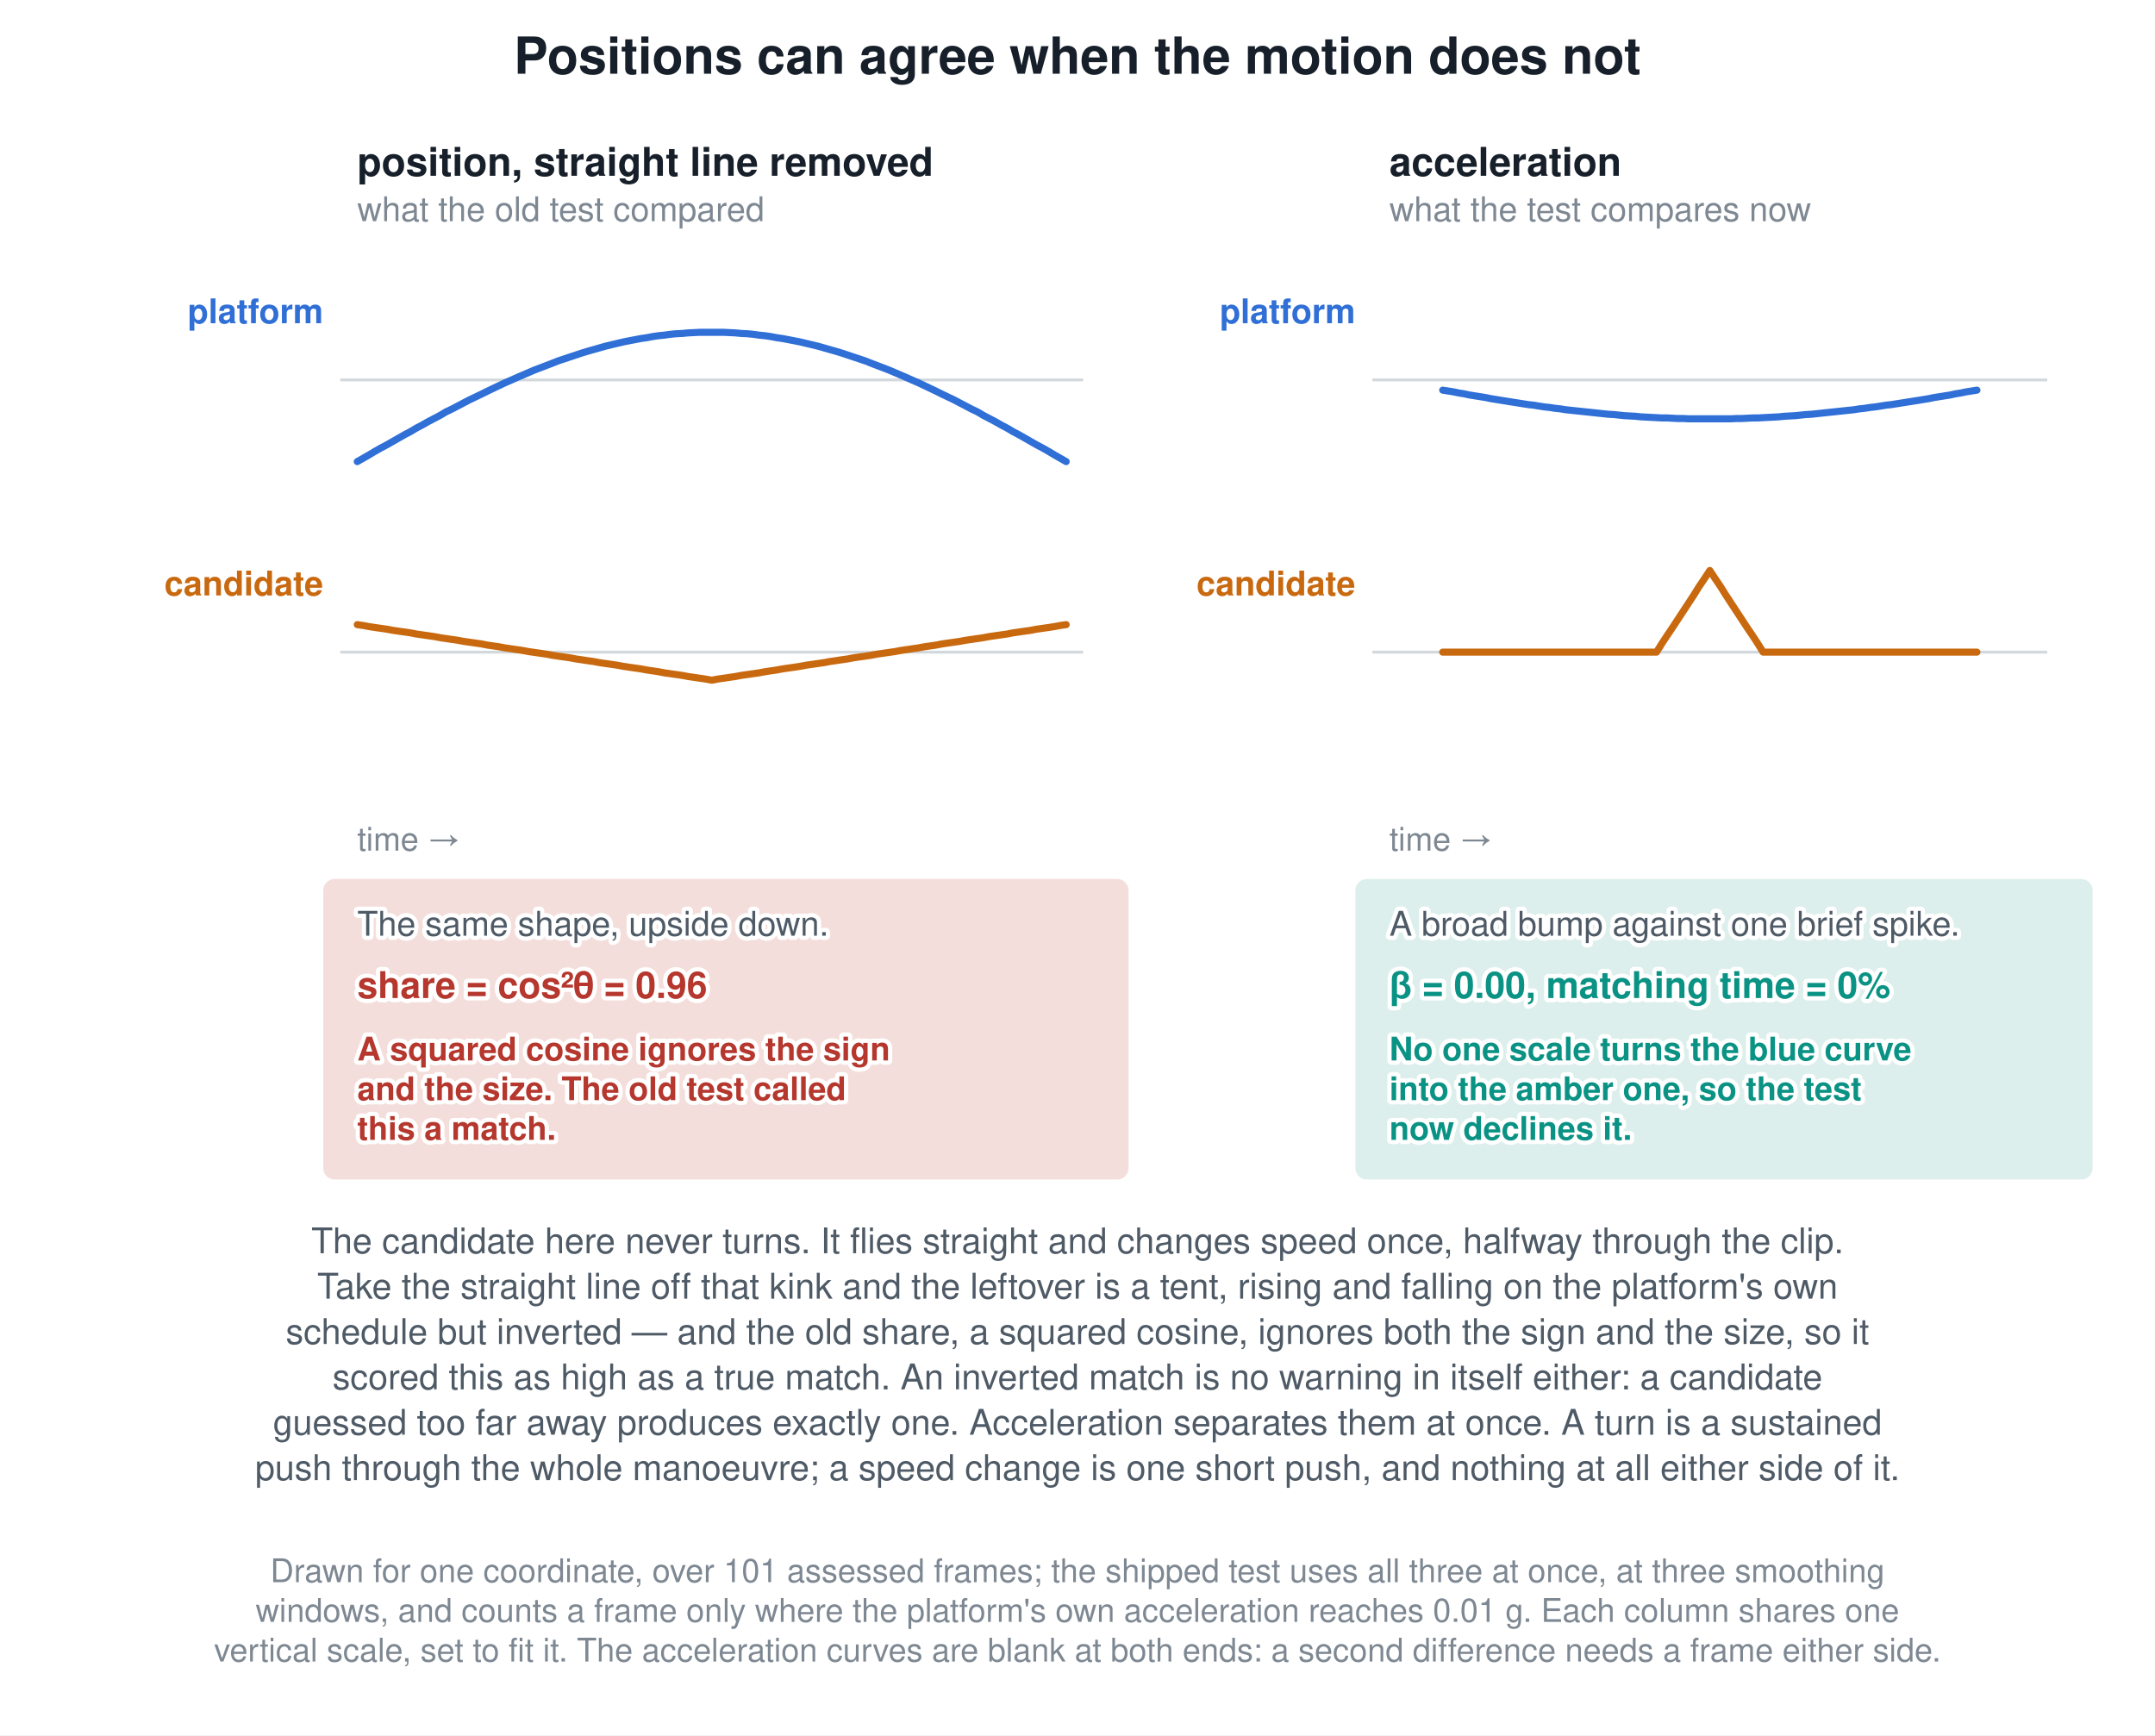
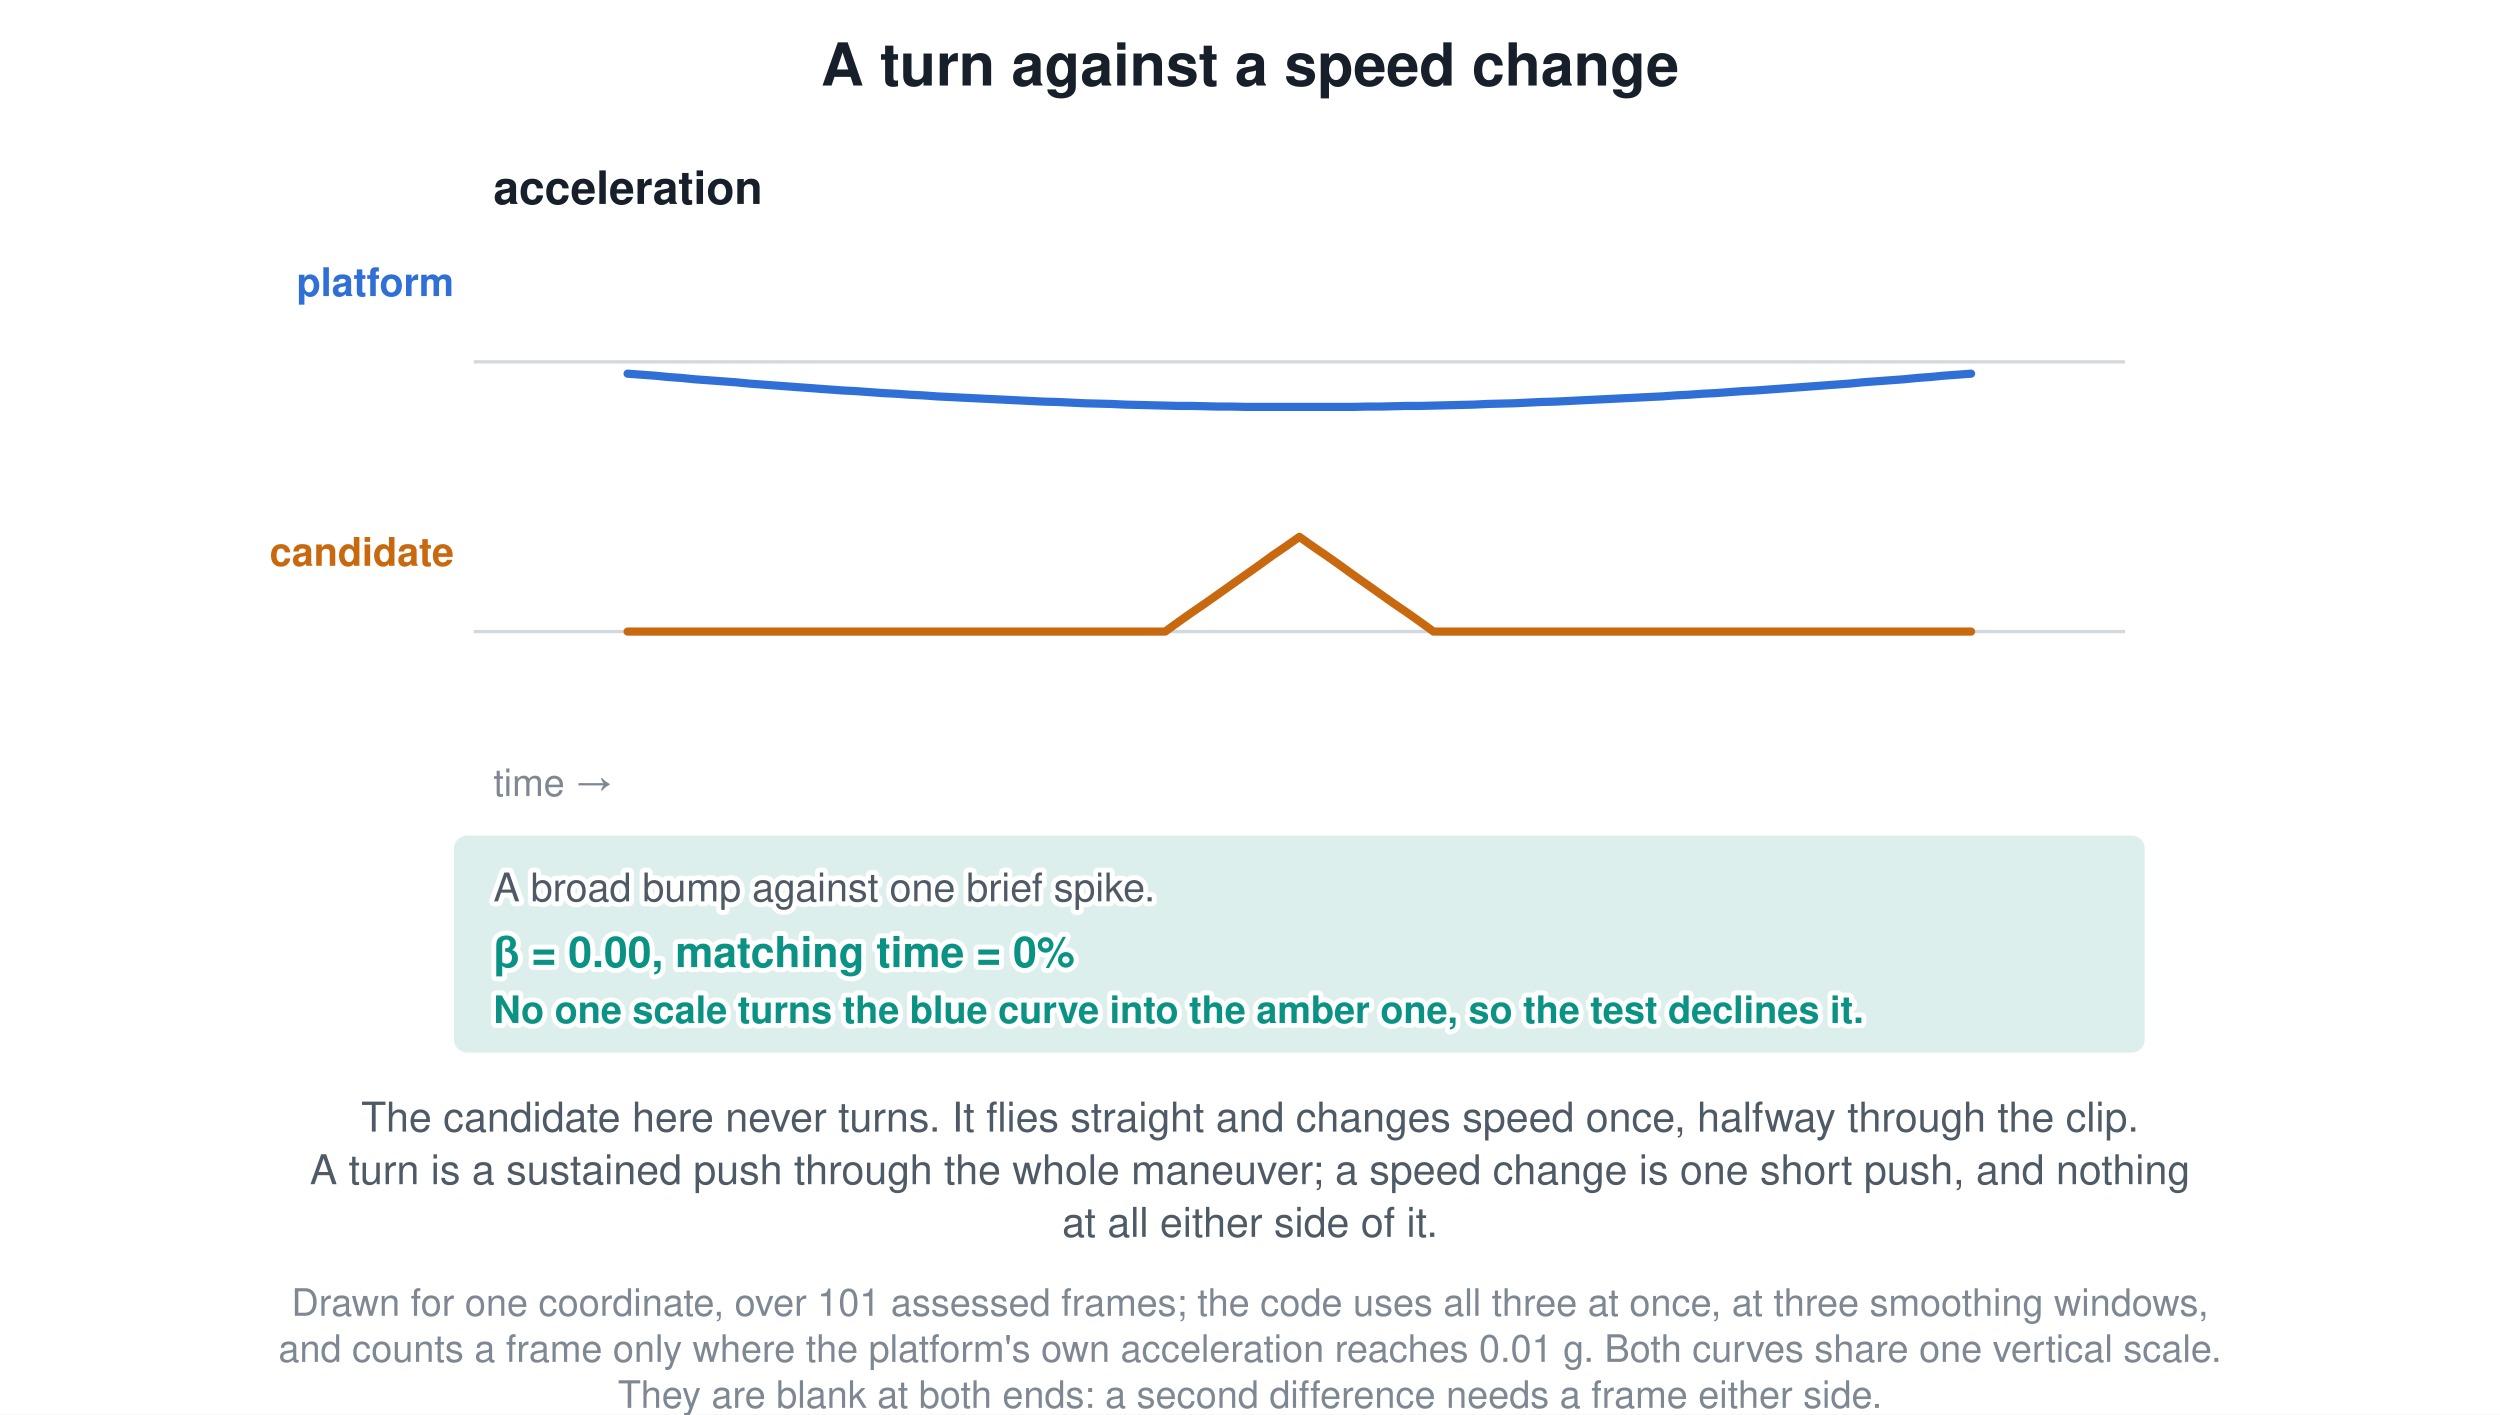
- <svg xmlns="http://www.w3.org/2000/svg" width="760" height="612" viewBox="0 0 760 612" font-family="Helvetica, Arial, sans-serif">
-   <rect width="760" height="612" fill="#FFFFFF" />
+ <svg xmlns="http://www.w3.org/2000/svg" width="760" height="430" viewBox="0 0 760 430" font-family="Helvetica, Arial, sans-serif">
+   <rect width="760" height="430" fill="#FFFFFF" />
  <defs />
-   <text x="380.0" y="26.0" font-family="Helvetica, Arial, sans-serif" font-size="18" font-weight="700" fill="#17202A" text-anchor="middle" style="">Positions can agree when the motion does not</text>
-   <text x="126.0" y="62.0" font-family="Helvetica, Arial, sans-serif" font-size="14" font-weight="700" fill="#17202A" text-anchor="start" style="">position, straight line removed</text>
-   <text x="126.0" y="78.0" font-family="Helvetica, Arial, sans-serif" font-size="12" font-weight="normal" fill="#7E8893" text-anchor="start" style="paint-order:stroke;stroke:#FFFFFF;stroke-width:3px;stroke-linejoin:round;">what the old test compared</text>
-   <text x="490.0" y="62.0" font-family="Helvetica, Arial, sans-serif" font-size="14" font-weight="700" fill="#17202A" text-anchor="start" style="">acceleration</text>
-   <text x="490.0" y="78.0" font-family="Helvetica, Arial, sans-serif" font-size="12" font-weight="normal" fill="#7E8893" text-anchor="start" style="paint-order:stroke;stroke:#FFFFFF;stroke-width:3px;stroke-linejoin:round;">what the test compares now</text>
-   <line x1="120.0" y1="134.0" x2="382.0" y2="134.0" stroke="#D3D8DC" stroke-width="1" />
-   <polyline points="126.0,162.8 128.1,161.6 130.2,160.4 132.2,159.2 134.3,158.0 136.4,156.9 138.5,155.7 140.6,154.5 142.7,153.3 144.8,152.2 146.8,151.0 148.9,149.9 151.0,148.7 153.1,147.6 155.2,146.5 157.2,145.3 159.3,144.3 161.4,143.2 163.5,142.1 165.6,141.0 167.7,140.0 169.8,139.0 171.8,138.0 173.9,137.0 176.0,136.0 178.1,135.0 180.2,134.1 182.2,133.2 184.3,132.3 186.4,131.4 188.5,130.5 190.6,129.7 192.7,128.9 194.8,128.1 196.8,127.3 198.9,126.6 201.0,125.9 203.1,125.2 205.2,124.5 207.2,123.9 209.3,123.3 211.4,122.7 213.5,122.1 215.6,121.6 217.7,121.1 219.8,120.6 221.8,120.2 223.9,119.8 226.0,119.4 228.1,119.1 230.2,118.7 232.2,118.4 234.3,118.2 236.4,117.9 238.5,117.7 240.6,117.6 242.7,117.4 244.8,117.3 246.8,117.2 248.9,117.2 251.0,117.2 253.1,117.2 255.2,117.2 257.2,117.3 259.3,117.4 261.4,117.6 263.5,117.7 265.6,117.9 267.7,118.2 269.8,118.4 271.8,118.7 273.9,119.1 276.0,119.4 278.1,119.8 280.2,120.2 282.2,120.6 284.3,121.1 286.4,121.6 288.5,122.1 290.6,122.7 292.7,123.3 294.8,123.9 296.8,124.5 298.9,125.2 301.0,125.9 303.1,126.6 305.2,127.3 307.2,128.1 309.3,128.9 311.4,129.7 313.5,130.5 315.6,131.4 317.7,132.3 319.8,133.2 321.8,134.1 323.9,135.0 326.0,136.0 328.1,137.0 330.2,138.0 332.2,139.0 334.3,140.0 336.4,141.0 338.5,142.1 340.6,143.2 342.7,144.3 344.8,145.3 346.8,146.5 348.9,147.6 351.0,148.7 353.1,149.9 355.2,151.0 357.2,152.2 359.3,153.3 361.4,154.5 363.5,155.7 365.6,156.9 367.7,158.0 369.8,159.2 371.8,160.4 373.9,161.6 376.0,162.8" fill="none" stroke="#2F6FD6" stroke-width="2.5" stroke-linejoin="round" stroke-linecap="round" />
-   <text x="114.0" y="114.0" font-family="Helvetica, Arial, sans-serif" font-size="12" font-weight="700" fill="#2F6FD6" text-anchor="end" style="paint-order:stroke;stroke:#FFFFFF;stroke-width:3px;stroke-linejoin:round;">platform</text>
-   <line x1="120.0" y1="230.0" x2="382.0" y2="230.0" stroke="#D3D8DC" stroke-width="1" />
-   <polyline points="126.0,220.3 128.1,220.6 130.2,221.0 132.2,221.3 134.3,221.6 136.4,221.9 138.5,222.3 140.6,222.6 142.7,222.9 144.8,223.2 146.8,223.6 148.9,223.9 151.0,224.2 153.1,224.5 155.2,224.9 157.2,225.2 159.3,225.5 161.4,225.8 163.5,226.2 165.6,226.5 167.7,226.8 169.8,227.1 171.8,227.5 173.9,227.8 176.0,228.1 178.1,228.5 180.2,228.8 182.2,229.1 184.3,229.4 186.4,229.8 188.5,230.1 190.6,230.4 192.7,230.7 194.8,231.1 196.8,231.4 198.9,231.7 201.0,232.0 203.1,232.4 205.2,232.7 207.2,233.0 209.3,233.3 211.4,233.7 213.5,234.0 215.6,234.3 217.7,234.6 219.8,235.0 221.8,235.3 223.9,235.6 226.0,235.9 228.1,236.3 230.2,236.6 232.2,236.9 234.3,237.3 236.4,237.6 238.5,237.9 240.6,238.2 242.7,238.6 244.8,238.9 246.8,239.2 248.9,239.5 251.0,239.9 253.1,239.5 255.2,239.2 257.2,238.9 259.3,238.6 261.4,238.2 263.5,237.9 265.6,237.6 267.7,237.3 269.8,236.9 271.8,236.6 273.9,236.3 276.0,235.9 278.1,235.6 280.2,235.3 282.2,235.0 284.3,234.6 286.4,234.3 288.5,234.0 290.6,233.7 292.7,233.3 294.8,233.0 296.8,232.7 298.9,232.4 301.0,232.0 303.1,231.7 305.2,231.4 307.2,231.1 309.3,230.7 311.4,230.4 313.5,230.1 315.6,229.8 317.7,229.4 319.8,229.1 321.8,228.8 323.9,228.5 326.0,228.1 328.1,227.8 330.2,227.5 332.2,227.1 334.3,226.8 336.4,226.5 338.5,226.2 340.6,225.8 342.7,225.5 344.8,225.2 346.8,224.9 348.9,224.5 351.0,224.2 353.1,223.9 355.2,223.6 357.2,223.2 359.3,222.9 361.4,222.6 363.5,222.3 365.6,221.9 367.7,221.6 369.8,221.3 371.8,221.0 373.9,220.6 376.0,220.3" fill="none" stroke="#C9690F" stroke-width="2.5" stroke-linejoin="round" stroke-linecap="round" />
-   <text x="114.0" y="210.0" font-family="Helvetica, Arial, sans-serif" font-size="12" font-weight="700" fill="#C9690F" text-anchor="end" style="paint-order:stroke;stroke:#FFFFFF;stroke-width:3px;stroke-linejoin:round;">candidate</text>
-   <line x1="484.0" y1="134.0" x2="722.0" y2="134.0" stroke="#D3D8DC" stroke-width="1" />
-   <polyline points="508.8,137.6 510.7,137.9 512.6,138.2 514.5,138.6 516.4,138.9 518.2,139.3 520.1,139.6 522.0,139.9 523.9,140.2 525.8,140.6 527.7,140.9 529.5,141.2 531.4,141.5 533.3,141.8 535.2,142.1 537.1,142.4 539.0,142.7 540.9,142.9 542.7,143.2 544.6,143.5 546.5,143.7 548.4,144.0 550.3,144.2 552.1,144.5 554.0,144.7 555.9,144.9 557.8,145.1 559.7,145.3 561.6,145.5 563.5,145.7 565.3,145.9 567.2,146.1 569.1,146.2 571.0,146.4 572.9,146.6 574.8,146.7 576.6,146.8 578.5,147.0 580.4,147.1 582.3,147.2 584.2,147.3 586.0,147.4 587.9,147.4 589.8,147.5 591.7,147.6 593.6,147.6 595.5,147.7 597.4,147.7 599.2,147.7 601.1,147.7 603.0,147.7 604.9,147.7 606.8,147.7 608.6,147.7 610.5,147.7 612.4,147.6 614.3,147.6 616.2,147.5 618.1,147.4 620.0,147.4 621.8,147.3 623.7,147.2 625.6,147.1 627.5,147.0 629.4,146.8 631.2,146.7 633.1,146.6 635.0,146.4 636.9,146.2 638.8,146.1 640.7,145.9 642.5,145.7 644.4,145.5 646.3,145.3 648.2,145.1 650.1,144.9 652.0,144.7 653.9,144.5 655.7,144.2 657.6,144.0 659.5,143.7 661.4,143.5 663.3,143.2 665.1,142.9 667.0,142.7 668.9,142.4 670.8,142.1 672.7,141.8 674.6,141.5 676.5,141.2 678.3,140.9 680.2,140.6 682.1,140.2 684.0,139.9 685.9,139.6 687.8,139.3 689.6,138.9 691.5,138.6 693.4,138.2 695.3,137.9 697.2,137.6" fill="none" stroke="#2F6FD6" stroke-width="2.5" stroke-linejoin="round" stroke-linecap="round" />
-   <text x="478.0" y="114.0" font-family="Helvetica, Arial, sans-serif" font-size="12" font-weight="700" fill="#2F6FD6" text-anchor="end" style="paint-order:stroke;stroke:#FFFFFF;stroke-width:3px;stroke-linejoin:round;">platform</text>
-   <line x1="484.0" y1="230.0" x2="722.0" y2="230.0" stroke="#D3D8DC" stroke-width="1" />
-   <polyline points="508.8,230.0 510.7,230.0 512.6,230.0 514.5,230.0 516.4,230.0 518.2,230.0 520.1,230.0 522.0,230.0 523.9,230.0 525.8,230.0 527.7,230.0 529.5,230.0 531.4,230.0 533.3,230.0 535.2,230.0 537.1,230.0 539.0,230.0 540.9,230.0 542.7,230.0 544.6,230.0 546.5,230.0 548.4,230.0 550.3,230.0 552.1,230.0 554.0,230.0 555.9,230.0 557.8,230.0 559.7,230.0 561.6,230.0 563.5,230.0 565.3,230.0 567.2,230.0 569.1,230.0 571.0,230.0 572.9,230.0 574.8,230.0 576.6,230.0 578.5,230.0 580.4,230.0 582.3,230.0 584.2,230.0 586.0,227.1 587.9,224.2 589.8,221.4 591.7,218.5 593.6,215.6 595.5,212.7 597.4,209.8 599.2,206.9 601.1,204.1 603.0,201.2 604.9,204.1 606.8,206.9 608.6,209.8 610.5,212.7 612.4,215.6 614.3,218.5 616.2,221.4 618.1,224.2 620.0,227.1 621.8,230.0 623.7,230.0 625.6,230.0 627.5,230.0 629.4,230.0 631.2,230.0 633.1,230.0 635.0,230.0 636.9,230.0 638.8,230.0 640.7,230.0 642.5,230.0 644.4,230.0 646.3,230.0 648.2,230.0 650.1,230.0 652.0,230.0 653.9,230.0 655.7,230.0 657.6,230.0 659.5,230.0 661.4,230.0 663.3,230.0 665.1,230.0 667.0,230.0 668.9,230.0 670.8,230.0 672.7,230.0 674.6,230.0 676.5,230.0 678.3,230.0 680.2,230.0 682.1,230.0 684.0,230.0 685.9,230.0 687.8,230.0 689.6,230.0 691.5,230.0 693.4,230.0 695.3,230.0 697.2,230.0" fill="none" stroke="#C9690F" stroke-width="2.5" stroke-linejoin="round" stroke-linecap="round" />
-   <text x="478.0" y="210.0" font-family="Helvetica, Arial, sans-serif" font-size="12" font-weight="700" fill="#C9690F" text-anchor="end" style="paint-order:stroke;stroke:#FFFFFF;stroke-width:3px;stroke-linejoin:round;">candidate</text>
-   <text x="126.0" y="300.0" font-family="Helvetica, Arial, sans-serif" font-size="11.5" font-weight="normal" fill="#7E8893" text-anchor="start" style="paint-order:stroke;stroke:#FFFFFF;stroke-width:3px;stroke-linejoin:round;">time →</text>
-   <text x="490.0" y="300.0" font-family="Helvetica, Arial, sans-serif" font-size="11.5" font-weight="normal" fill="#7E8893" text-anchor="start" style="paint-order:stroke;stroke:#FFFFFF;stroke-width:3px;stroke-linejoin:round;">time →</text>
-   <rect x="114.0" y="310.0" width="284.0" height="106.0" rx="4" fill="#F4DEDB" />
-   <text x="126.0" y="330.0" font-family="Helvetica, Arial, sans-serif" font-size="12" font-weight="normal" fill="#4E5A66" text-anchor="start" style="paint-order:stroke;stroke:#FFFFFF;stroke-width:3px;stroke-linejoin:round;">The same shape, upside down.</text>
-   <text x="126.0" y="352.0" font-family="Helvetica, Arial, sans-serif" font-size="13" font-weight="700" fill="#B5372E" text-anchor="start" style="paint-order:stroke;stroke:#FFFFFF;stroke-width:3px;stroke-linejoin:round;">share = cos²θ = 0.96</text>
-   <text x="126.0" y="374.0" font-family="Helvetica, Arial, sans-serif" font-size="11.5" font-weight="700" fill="#B5372E" text-anchor="start" style="paint-order:stroke;stroke:#FFFFFF;stroke-width:3px;stroke-linejoin:round;">A squared cosine ignores the sign</text>
-   <text x="126.0" y="388.0" font-family="Helvetica, Arial, sans-serif" font-size="11.5" font-weight="700" fill="#B5372E" text-anchor="start" style="paint-order:stroke;stroke:#FFFFFF;stroke-width:3px;stroke-linejoin:round;">and the size. The old test called</text>
-   <text x="126.0" y="402.0" font-family="Helvetica, Arial, sans-serif" font-size="11.5" font-weight="700" fill="#B5372E" text-anchor="start" style="paint-order:stroke;stroke:#FFFFFF;stroke-width:3px;stroke-linejoin:round;">this a match.</text>
-   <rect x="478.0" y="310.0" width="260.0" height="106.0" rx="4" fill="#DDEFEC" />
-   <text x="490.0" y="330.0" font-family="Helvetica, Arial, sans-serif" font-size="12" font-weight="normal" fill="#4E5A66" text-anchor="start" style="paint-order:stroke;stroke:#FFFFFF;stroke-width:3px;stroke-linejoin:round;">A broad bump against one brief spike.</text>
-   <text x="490.0" y="352.0" font-family="Helvetica, Arial, sans-serif" font-size="13" font-weight="700" fill="#0A9384" text-anchor="start" style="paint-order:stroke;stroke:#FFFFFF;stroke-width:3px;stroke-linejoin:round;">β = 0.00, matching time = 0%</text>
-   <text x="490.0" y="374.0" font-family="Helvetica, Arial, sans-serif" font-size="11.5" font-weight="700" fill="#0A9384" text-anchor="start" style="paint-order:stroke;stroke:#FFFFFF;stroke-width:3px;stroke-linejoin:round;">No one scale turns the blue curve</text>
-   <text x="490.0" y="388.0" font-family="Helvetica, Arial, sans-serif" font-size="11.5" font-weight="700" fill="#0A9384" text-anchor="start" style="paint-order:stroke;stroke:#FFFFFF;stroke-width:3px;stroke-linejoin:round;">into the amber one, so the test</text>
-   <text x="490.0" y="402.0" font-family="Helvetica, Arial, sans-serif" font-size="11.5" font-weight="700" fill="#0A9384" text-anchor="start" style="paint-order:stroke;stroke:#FFFFFF;stroke-width:3px;stroke-linejoin:round;">now declines it.</text>
-   <text x="380.0" y="442.0" font-family="Helvetica, Arial, sans-serif" font-size="12.5" font-weight="normal" fill="#4E5A66" text-anchor="middle" style="paint-order:stroke;stroke:#FFFFFF;stroke-width:3px;stroke-linejoin:round;">The candidate here never turns. It flies straight and changes speed once, halfway through the clip.</text>
-   <text x="380.0" y="458.0" font-family="Helvetica, Arial, sans-serif" font-size="12.5" font-weight="normal" fill="#4E5A66" text-anchor="middle" style="paint-order:stroke;stroke:#FFFFFF;stroke-width:3px;stroke-linejoin:round;">Take the straight line off that kink and the leftover is a tent, rising and falling on the platform's own</text>
-   <text x="380.0" y="474.0" font-family="Helvetica, Arial, sans-serif" font-size="12.5" font-weight="normal" fill="#4E5A66" text-anchor="middle" style="paint-order:stroke;stroke:#FFFFFF;stroke-width:3px;stroke-linejoin:round;">schedule but inverted — and the old share, a squared cosine, ignores both the sign and the size, so it</text>
-   <text x="380.0" y="490.0" font-family="Helvetica, Arial, sans-serif" font-size="12.5" font-weight="normal" fill="#4E5A66" text-anchor="middle" style="paint-order:stroke;stroke:#FFFFFF;stroke-width:3px;stroke-linejoin:round;">scored this as high as a true match. An inverted match is no warning in itself either: a candidate</text>
-   <text x="380.0" y="506.0" font-family="Helvetica, Arial, sans-serif" font-size="12.5" font-weight="normal" fill="#4E5A66" text-anchor="middle" style="paint-order:stroke;stroke:#FFFFFF;stroke-width:3px;stroke-linejoin:round;">guessed too far away produces exactly one. Acceleration separates them at once. A turn is a sustained</text>
-   <text x="380.0" y="522.0" font-family="Helvetica, Arial, sans-serif" font-size="12.5" font-weight="normal" fill="#4E5A66" text-anchor="middle" style="paint-order:stroke;stroke:#FFFFFF;stroke-width:3px;stroke-linejoin:round;">push through the whole manoeuvre; a speed change is one short push, and nothing at all either side of it.</text>
-   <text x="380.0" y="558.0" font-family="Helvetica, Arial, sans-serif" font-size="11.5" font-weight="normal" fill="#7E8893" text-anchor="middle" style="paint-order:stroke;stroke:#FFFFFF;stroke-width:3px;stroke-linejoin:round;">Drawn for one coordinate, over 101 assessed frames; the shipped test uses all three at once, at three smoothing</text>
-   <text x="380.0" y="572.0" font-family="Helvetica, Arial, sans-serif" font-size="11.5" font-weight="normal" fill="#7E8893" text-anchor="middle" style="paint-order:stroke;stroke:#FFFFFF;stroke-width:3px;stroke-linejoin:round;">windows, and counts a frame only where the platform's own acceleration reaches 0.01 g. Each column shares one</text>
-   <text x="380.0" y="586.0" font-family="Helvetica, Arial, sans-serif" font-size="11.5" font-weight="normal" fill="#7E8893" text-anchor="middle" style="paint-order:stroke;stroke:#FFFFFF;stroke-width:3px;stroke-linejoin:round;">vertical scale, set to fit it. The acceleration curves are blank at both ends: a second difference needs a frame either side.</text>
+   <text x="380.0" y="26.0" font-family="Helvetica, Arial, sans-serif" font-size="18" font-weight="700" fill="#17202A" text-anchor="middle" style="">A turn against a speed change</text>
+   <text x="150.0" y="62.0" font-family="Helvetica, Arial, sans-serif" font-size="14" font-weight="700" fill="#17202A" text-anchor="start" style="">acceleration</text>
+   <line x1="144.0" y1="110.0" x2="646.0" y2="110.0" stroke="#D3D8DC" stroke-width="1" />
+   <polyline points="190.8,113.6 194.9,113.9 199.0,114.2 203.1,114.6 207.2,114.9 211.2,115.3 215.3,115.6 219.4,115.9 223.5,116.2 227.6,116.6 231.7,116.9 235.8,117.2 239.8,117.5 243.9,117.8 248.0,118.1 252.1,118.4 256.2,118.7 260.2,118.9 264.3,119.2 268.4,119.5 272.5,119.7 276.6,120.0 280.7,120.2 284.8,120.5 288.8,120.7 292.9,120.9 297.0,121.1 301.1,121.3 305.2,121.5 309.2,121.7 313.3,121.9 317.4,122.1 321.5,122.2 325.6,122.4 329.7,122.6 333.8,122.7 337.8,122.8 341.9,123.0 346.0,123.1 350.1,123.2 354.2,123.3 358.2,123.4 362.3,123.4 366.4,123.5 370.5,123.6 374.6,123.6 378.7,123.7 382.8,123.7 386.8,123.7 390.9,123.7 395.0,123.7 399.1,123.7 403.2,123.7 407.3,123.7 411.3,123.7 415.4,123.6 419.5,123.6 423.6,123.5 427.7,123.4 431.8,123.4 435.8,123.3 439.9,123.2 444.0,123.1 448.1,123.0 452.2,122.8 456.2,122.7 460.3,122.6 464.4,122.4 468.5,122.2 472.6,122.1 476.7,121.9 480.8,121.7 484.8,121.5 488.9,121.3 493.0,121.1 497.1,120.9 501.2,120.7 505.3,120.5 509.3,120.2 513.4,120.0 517.5,119.7 521.6,119.5 525.7,119.2 529.8,118.9 533.8,118.7 537.9,118.4 542.0,118.1 546.1,117.8 550.2,117.5 554.2,117.2 558.3,116.9 562.4,116.6 566.5,116.2 570.6,115.9 574.7,115.6 578.8,115.3 582.8,114.9 586.9,114.6 591.0,114.2 595.1,113.9 599.2,113.6" fill="none" stroke="#2F6FD6" stroke-width="2.5" stroke-linejoin="round" stroke-linecap="round" />
+   <text x="138.0" y="90.0" font-family="Helvetica, Arial, sans-serif" font-size="12" font-weight="700" fill="#2F6FD6" text-anchor="end" style="paint-order:stroke;stroke:#FFFFFF;stroke-width:3px;stroke-linejoin:round;">platform</text>
+   <line x1="144.0" y1="192.0" x2="646.0" y2="192.0" stroke="#D3D8DC" stroke-width="1" />
+   <polyline points="190.8,192.0 194.9,192.0 199.0,192.0 203.1,192.0 207.2,192.0 211.2,192.0 215.3,192.0 219.4,192.0 223.5,192.0 227.6,192.0 231.7,192.0 235.8,192.0 239.8,192.0 243.9,192.0 248.0,192.0 252.1,192.0 256.2,192.0 260.2,192.0 264.3,192.0 268.4,192.0 272.5,192.0 276.6,192.0 280.7,192.0 284.8,192.0 288.8,192.0 292.9,192.0 297.0,192.0 301.1,192.0 305.2,192.0 309.2,192.0 313.3,192.0 317.4,192.0 321.5,192.0 325.6,192.0 329.7,192.0 333.8,192.0 337.8,192.0 341.9,192.0 346.0,192.0 350.1,192.0 354.2,192.0 358.2,189.1 362.3,186.2 366.4,183.4 370.5,180.5 374.6,177.6 378.7,174.7 382.8,171.8 386.8,168.9 390.9,166.1 395.0,163.2 399.1,166.1 403.2,168.9 407.3,171.8 411.3,174.7 415.4,177.6 419.5,180.5 423.6,183.4 427.7,186.2 431.8,189.1 435.8,192.0 439.9,192.0 444.0,192.0 448.1,192.0 452.2,192.0 456.2,192.0 460.3,192.0 464.4,192.0 468.5,192.0 472.6,192.0 476.7,192.0 480.8,192.0 484.8,192.0 488.9,192.0 493.0,192.0 497.1,192.0 501.2,192.0 505.3,192.0 509.3,192.0 513.4,192.0 517.5,192.0 521.6,192.0 525.7,192.0 529.8,192.0 533.8,192.0 537.9,192.0 542.0,192.0 546.1,192.0 550.2,192.0 554.2,192.0 558.3,192.0 562.4,192.0 566.5,192.0 570.6,192.0 574.7,192.0 578.8,192.0 582.8,192.0 586.9,192.0 591.0,192.0 595.1,192.0 599.2,192.0" fill="none" stroke="#C9690F" stroke-width="2.5" stroke-linejoin="round" stroke-linecap="round" />
+   <text x="138.0" y="172.0" font-family="Helvetica, Arial, sans-serif" font-size="12" font-weight="700" fill="#C9690F" text-anchor="end" style="paint-order:stroke;stroke:#FFFFFF;stroke-width:3px;stroke-linejoin:round;">candidate</text>
+   <text x="150.0" y="242.0" font-family="Helvetica, Arial, sans-serif" font-size="11.5" font-weight="normal" fill="#7E8893" text-anchor="start" style="paint-order:stroke;stroke:#FFFFFF;stroke-width:3px;stroke-linejoin:round;">time →</text>
+   <rect x="138.0" y="254.0" width="514.0" height="66.0" rx="4" fill="#DDEFEC" />
+   <text x="150.0" y="274.0" font-family="Helvetica, Arial, sans-serif" font-size="12" font-weight="normal" fill="#4E5A66" text-anchor="start" style="paint-order:stroke;stroke:#FFFFFF;stroke-width:3px;stroke-linejoin:round;">A broad bump against one brief spike.</text>
+   <text x="150.0" y="294.0" font-family="Helvetica, Arial, sans-serif" font-size="13" font-weight="700" fill="#0A9384" text-anchor="start" style="paint-order:stroke;stroke:#FFFFFF;stroke-width:3px;stroke-linejoin:round;">β = 0.00, matching time = 0%</text>
+   <text x="150.0" y="311.0" font-family="Helvetica, Arial, sans-serif" font-size="11.5" font-weight="700" fill="#0A9384" text-anchor="start" style="paint-order:stroke;stroke:#FFFFFF;stroke-width:3px;stroke-linejoin:round;">No one scale turns the blue curve into the amber one, so the test declines it.</text>
+   <text x="380.0" y="344.0" font-family="Helvetica, Arial, sans-serif" font-size="12.5" font-weight="normal" fill="#4E5A66" text-anchor="middle" style="paint-order:stroke;stroke:#FFFFFF;stroke-width:3px;stroke-linejoin:round;">The candidate here never turns. It flies straight and changes speed once, halfway through the clip.</text>
+   <text x="380.0" y="360.0" font-family="Helvetica, Arial, sans-serif" font-size="12.5" font-weight="normal" fill="#4E5A66" text-anchor="middle" style="paint-order:stroke;stroke:#FFFFFF;stroke-width:3px;stroke-linejoin:round;">A turn is a sustained push through the whole maneuver; a speed change is one short push, and nothing</text>
+   <text x="380.0" y="376.0" font-family="Helvetica, Arial, sans-serif" font-size="12.5" font-weight="normal" fill="#4E5A66" text-anchor="middle" style="paint-order:stroke;stroke:#FFFFFF;stroke-width:3px;stroke-linejoin:round;">at all either side of it.</text>
+   <text x="380.0" y="400.0" font-family="Helvetica, Arial, sans-serif" font-size="11.5" font-weight="normal" fill="#7E8893" text-anchor="middle" style="paint-order:stroke;stroke:#FFFFFF;stroke-width:3px;stroke-linejoin:round;">Drawn for one coordinate, over 101 assessed frames; the code uses all three at once, at three smoothing windows,</text>
+   <text x="380.0" y="414.0" font-family="Helvetica, Arial, sans-serif" font-size="11.5" font-weight="normal" fill="#7E8893" text-anchor="middle" style="paint-order:stroke;stroke:#FFFFFF;stroke-width:3px;stroke-linejoin:round;">and counts a frame only where the platform's own acceleration reaches 0.01 g. Both curves share one vertical scale.</text>
+   <text x="380.0" y="428.0" font-family="Helvetica, Arial, sans-serif" font-size="11.5" font-weight="normal" fill="#7E8893" text-anchor="middle" style="paint-order:stroke;stroke:#FFFFFF;stroke-width:3px;stroke-linejoin:round;">They are blank at both ends: a second difference needs a frame either side.</text>
</svg>
